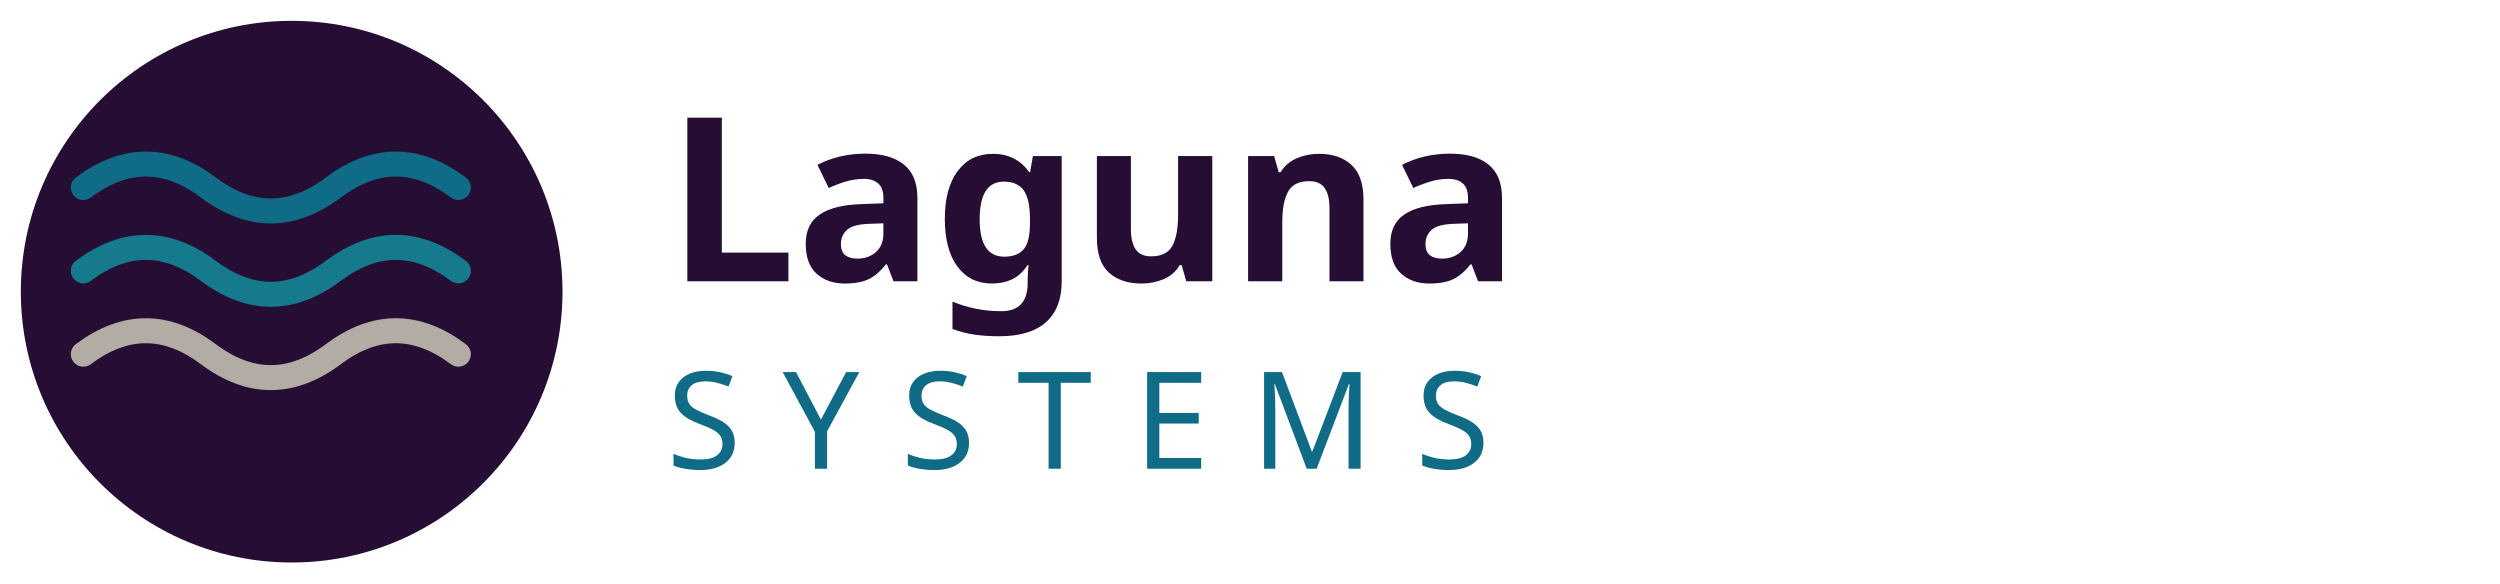
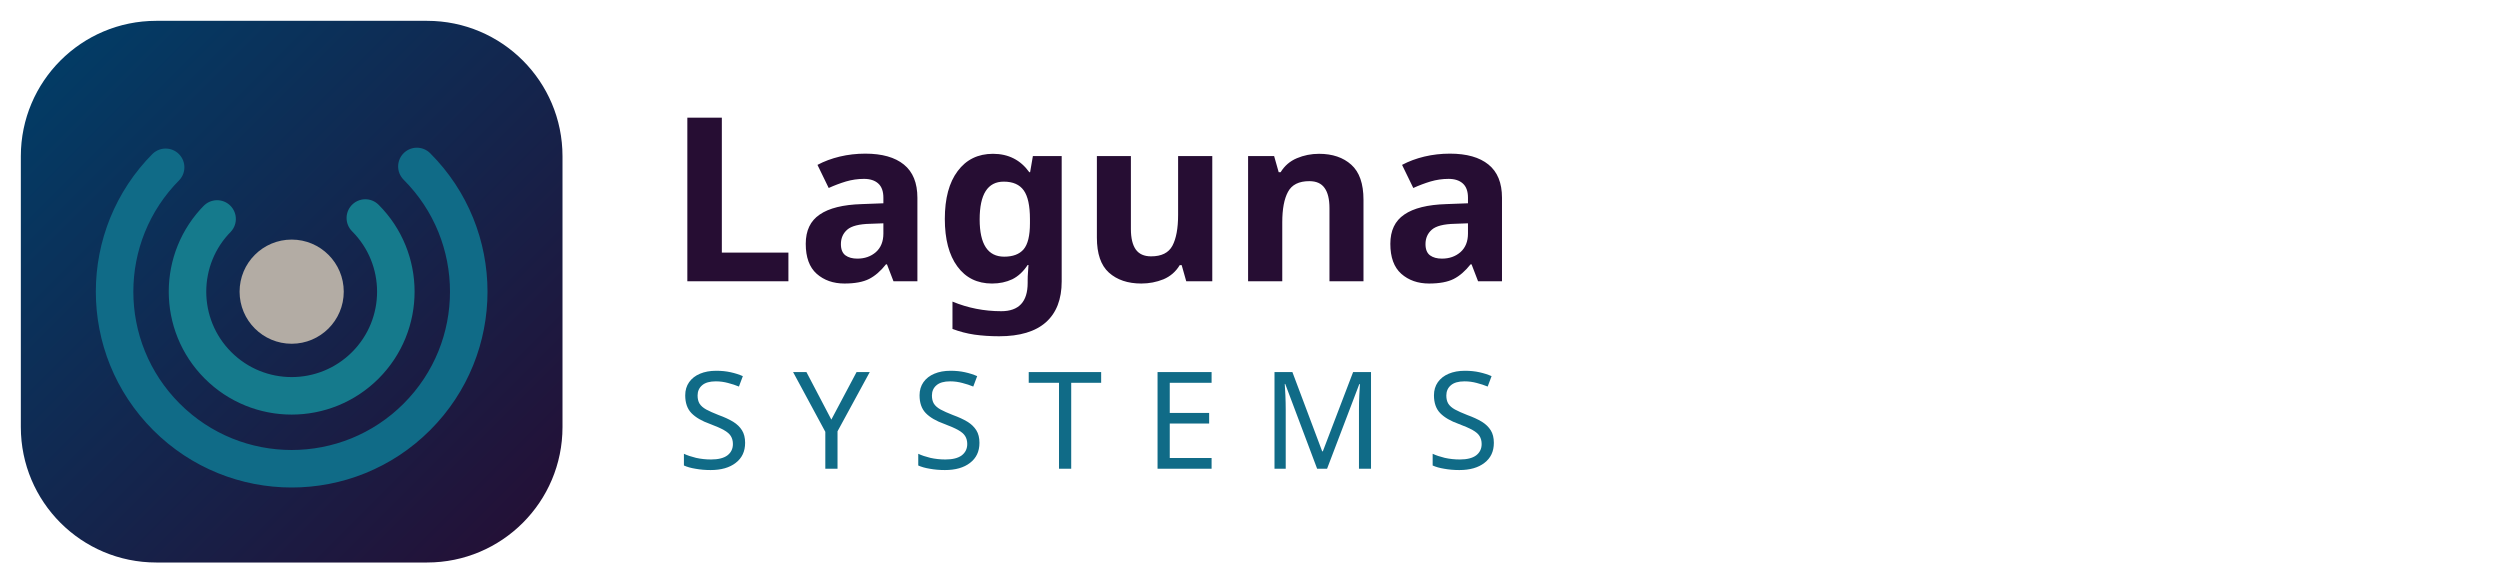
<svg xmlns="http://www.w3.org/2000/svg" width="240" height="56" viewBox="0 0 240 56" fill="none" role="img" aria-label="Laguna Systems">
-   <g>
-     <circle cx="28" cy="28" r="26" fill="#260D33" />
-     <path d="M8 34c4-3 8-3 12 0s8 3 12 0 8-3 12 0" stroke="#B3ACA4" stroke-width="2.4" stroke-linecap="round" fill="none" />
-     <path d="M8 26c4-3 8-3 12 0s8 3 12 0 8-3 12 0" stroke="#157A8C" stroke-width="2.4" stroke-linecap="round" fill="none" />
-     <path d="M8 18c4-3 8-3 12 0s8 3 12 0 8-3 12 0" stroke="#106B87" stroke-width="2.4" stroke-linecap="round" fill="none" />
+   <defs>
+     <linearGradient id="logo-bg" x1="0" y1="0" x2="1" y2="1">
+       <stop offset="0" stop-color="#003F69" />
+       <stop offset="1" stop-color="#260D33" />
+     </linearGradient>
+   </defs>
+   <rect x="2" y="2" width="52" height="52" rx="13" fill="url(#logo-bg)" />
+   <g transform="rotate(-45 28 28)" fill="none" stroke-linecap="round">
+     <circle cx="28" cy="28" r="17" stroke="#106B87" stroke-width="3.6" stroke-dasharray="80 27" />
+     <circle cx="28" cy="28" r="10" stroke="#157A8C" stroke-width="3.6" stroke-dasharray="47 16" />
  </g>
+   <circle cx="28" cy="28" r="5" fill="#B3ACA4" />
  <text x="64" y="27" font-family="'Poppins','Segoe UI',sans-serif" font-size="22" font-weight="700" fill="#260D33">Laguna</text>
-   <text x="64" y="45" font-family="'Poppins','Segoe UI',sans-serif" font-size="13" font-weight="500" letter-spacing="4" fill="#106B87">SYSTEMS</text>
+   <text x="65" y="45" font-family="'Poppins','Segoe UI',sans-serif" font-size="13" font-weight="500" letter-spacing="4" fill="#106B87">SYSTEMS</text>
</svg>
